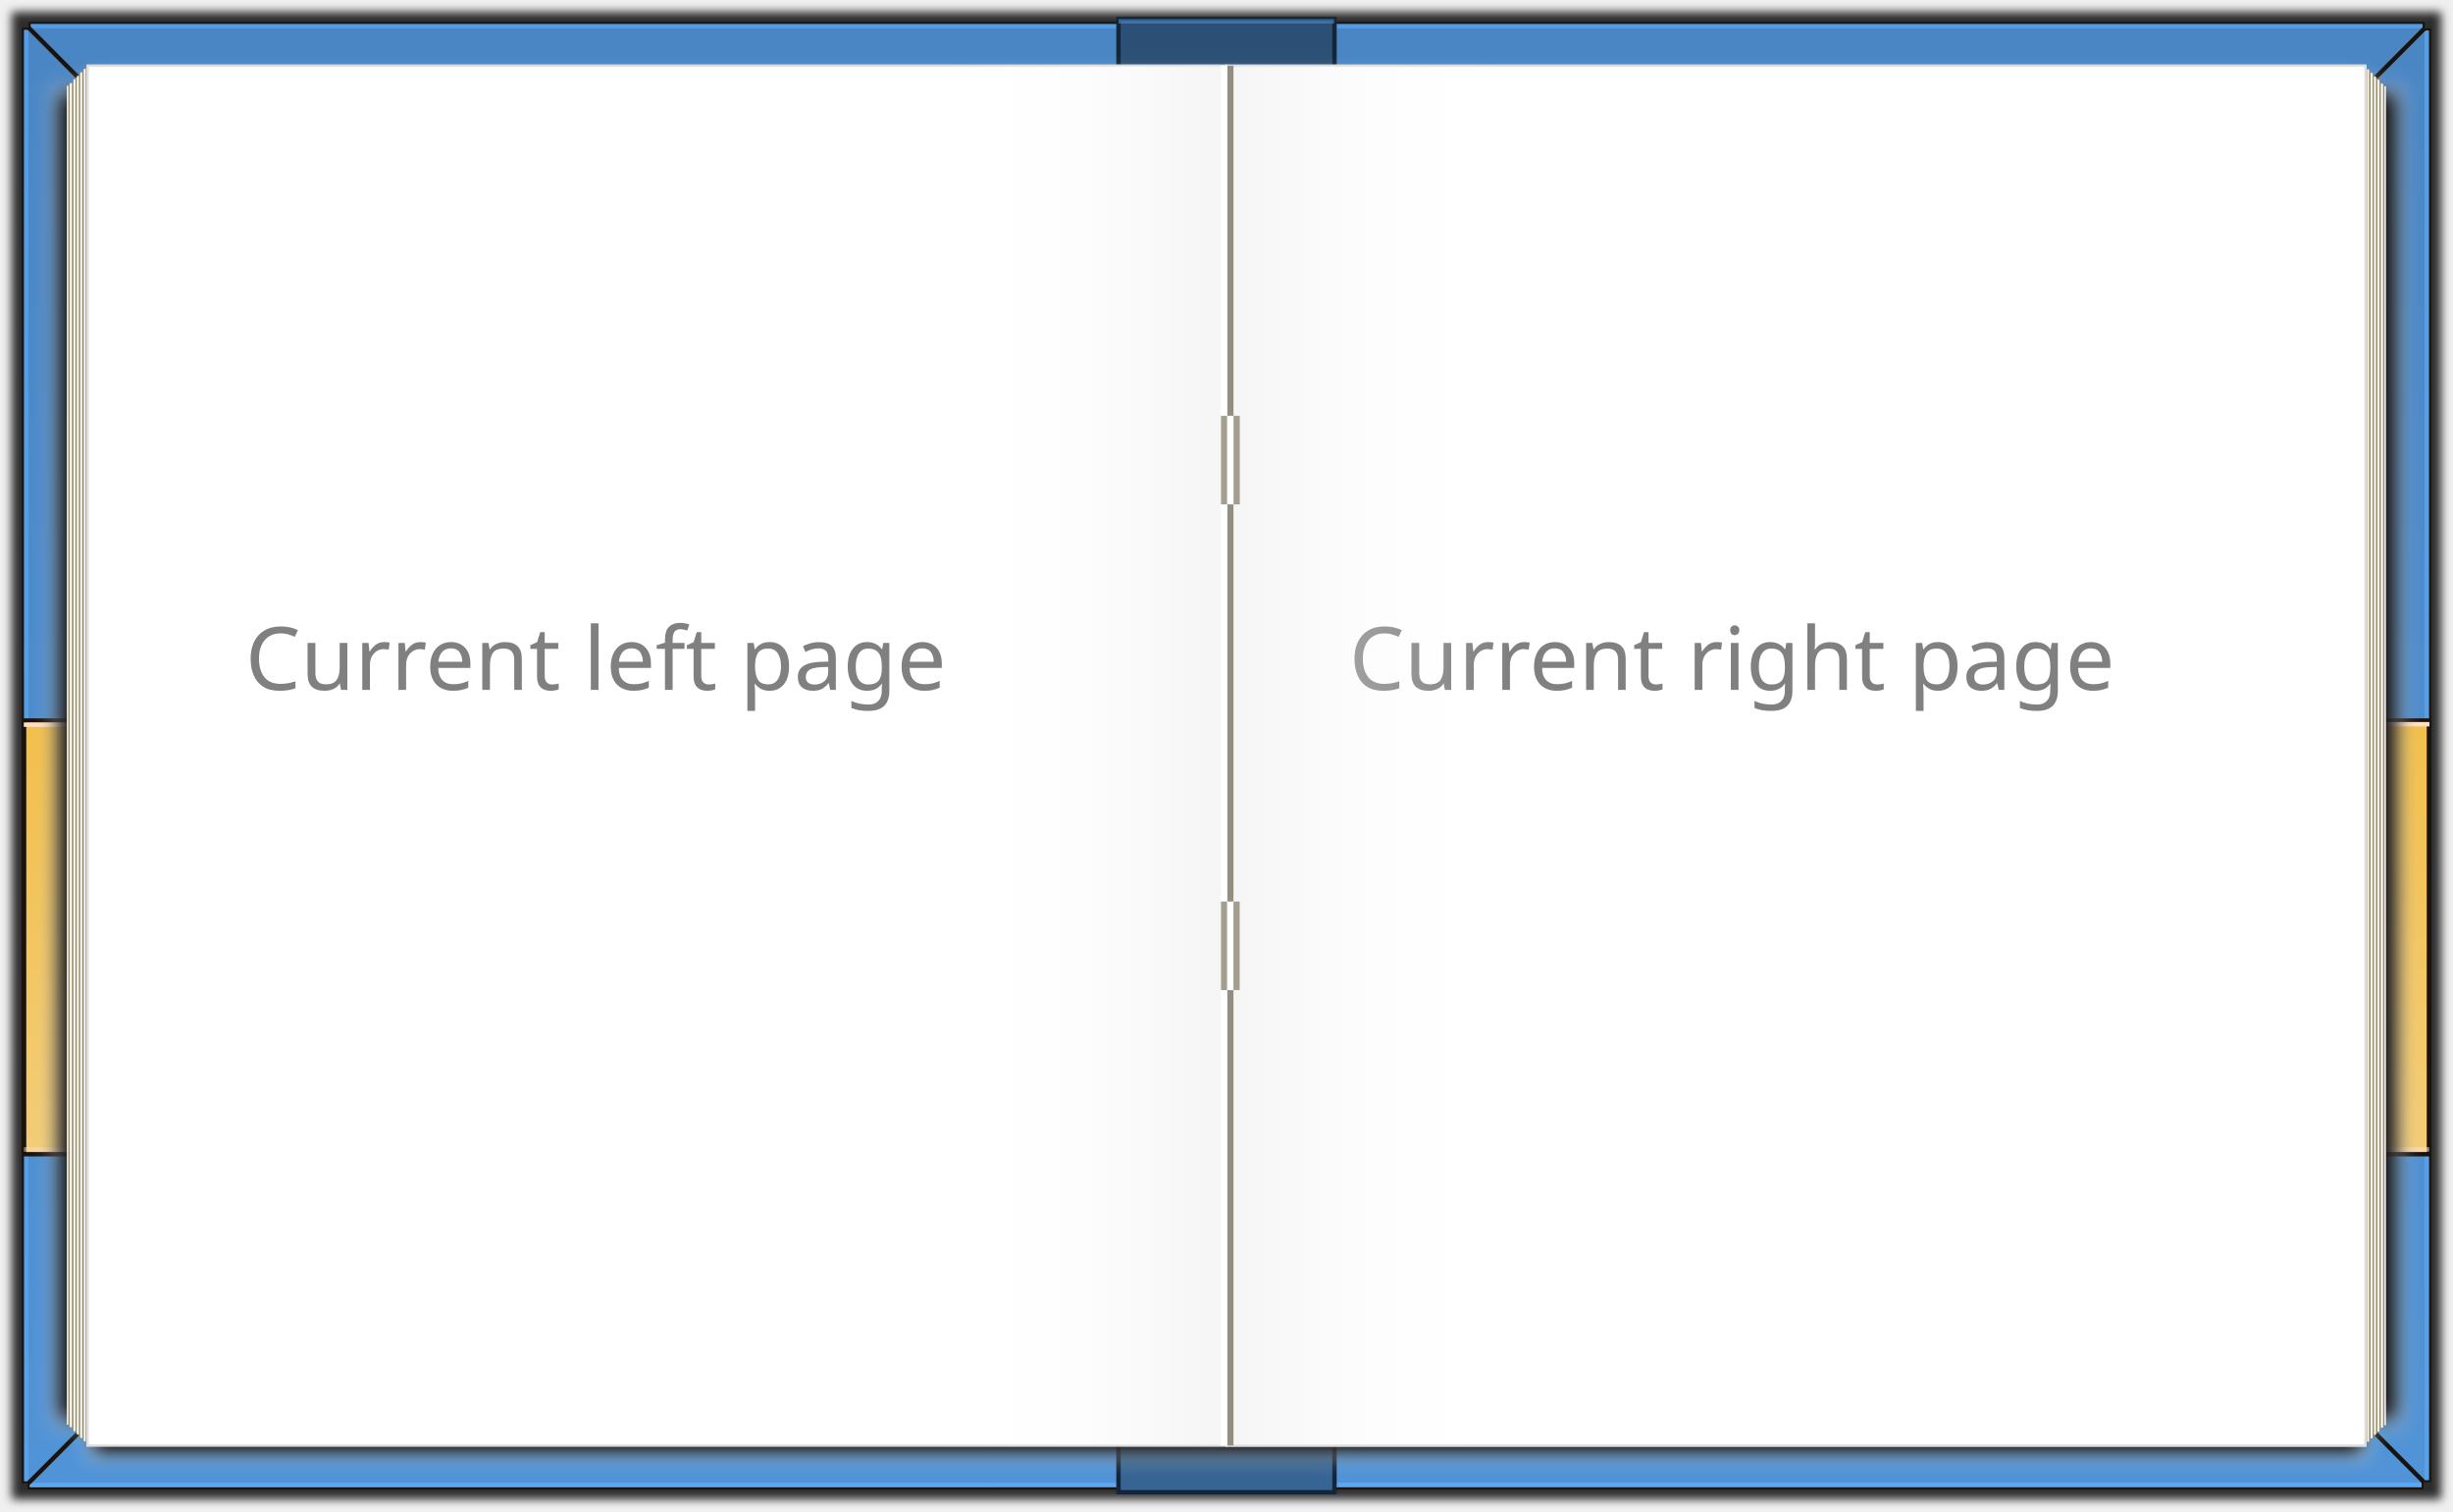
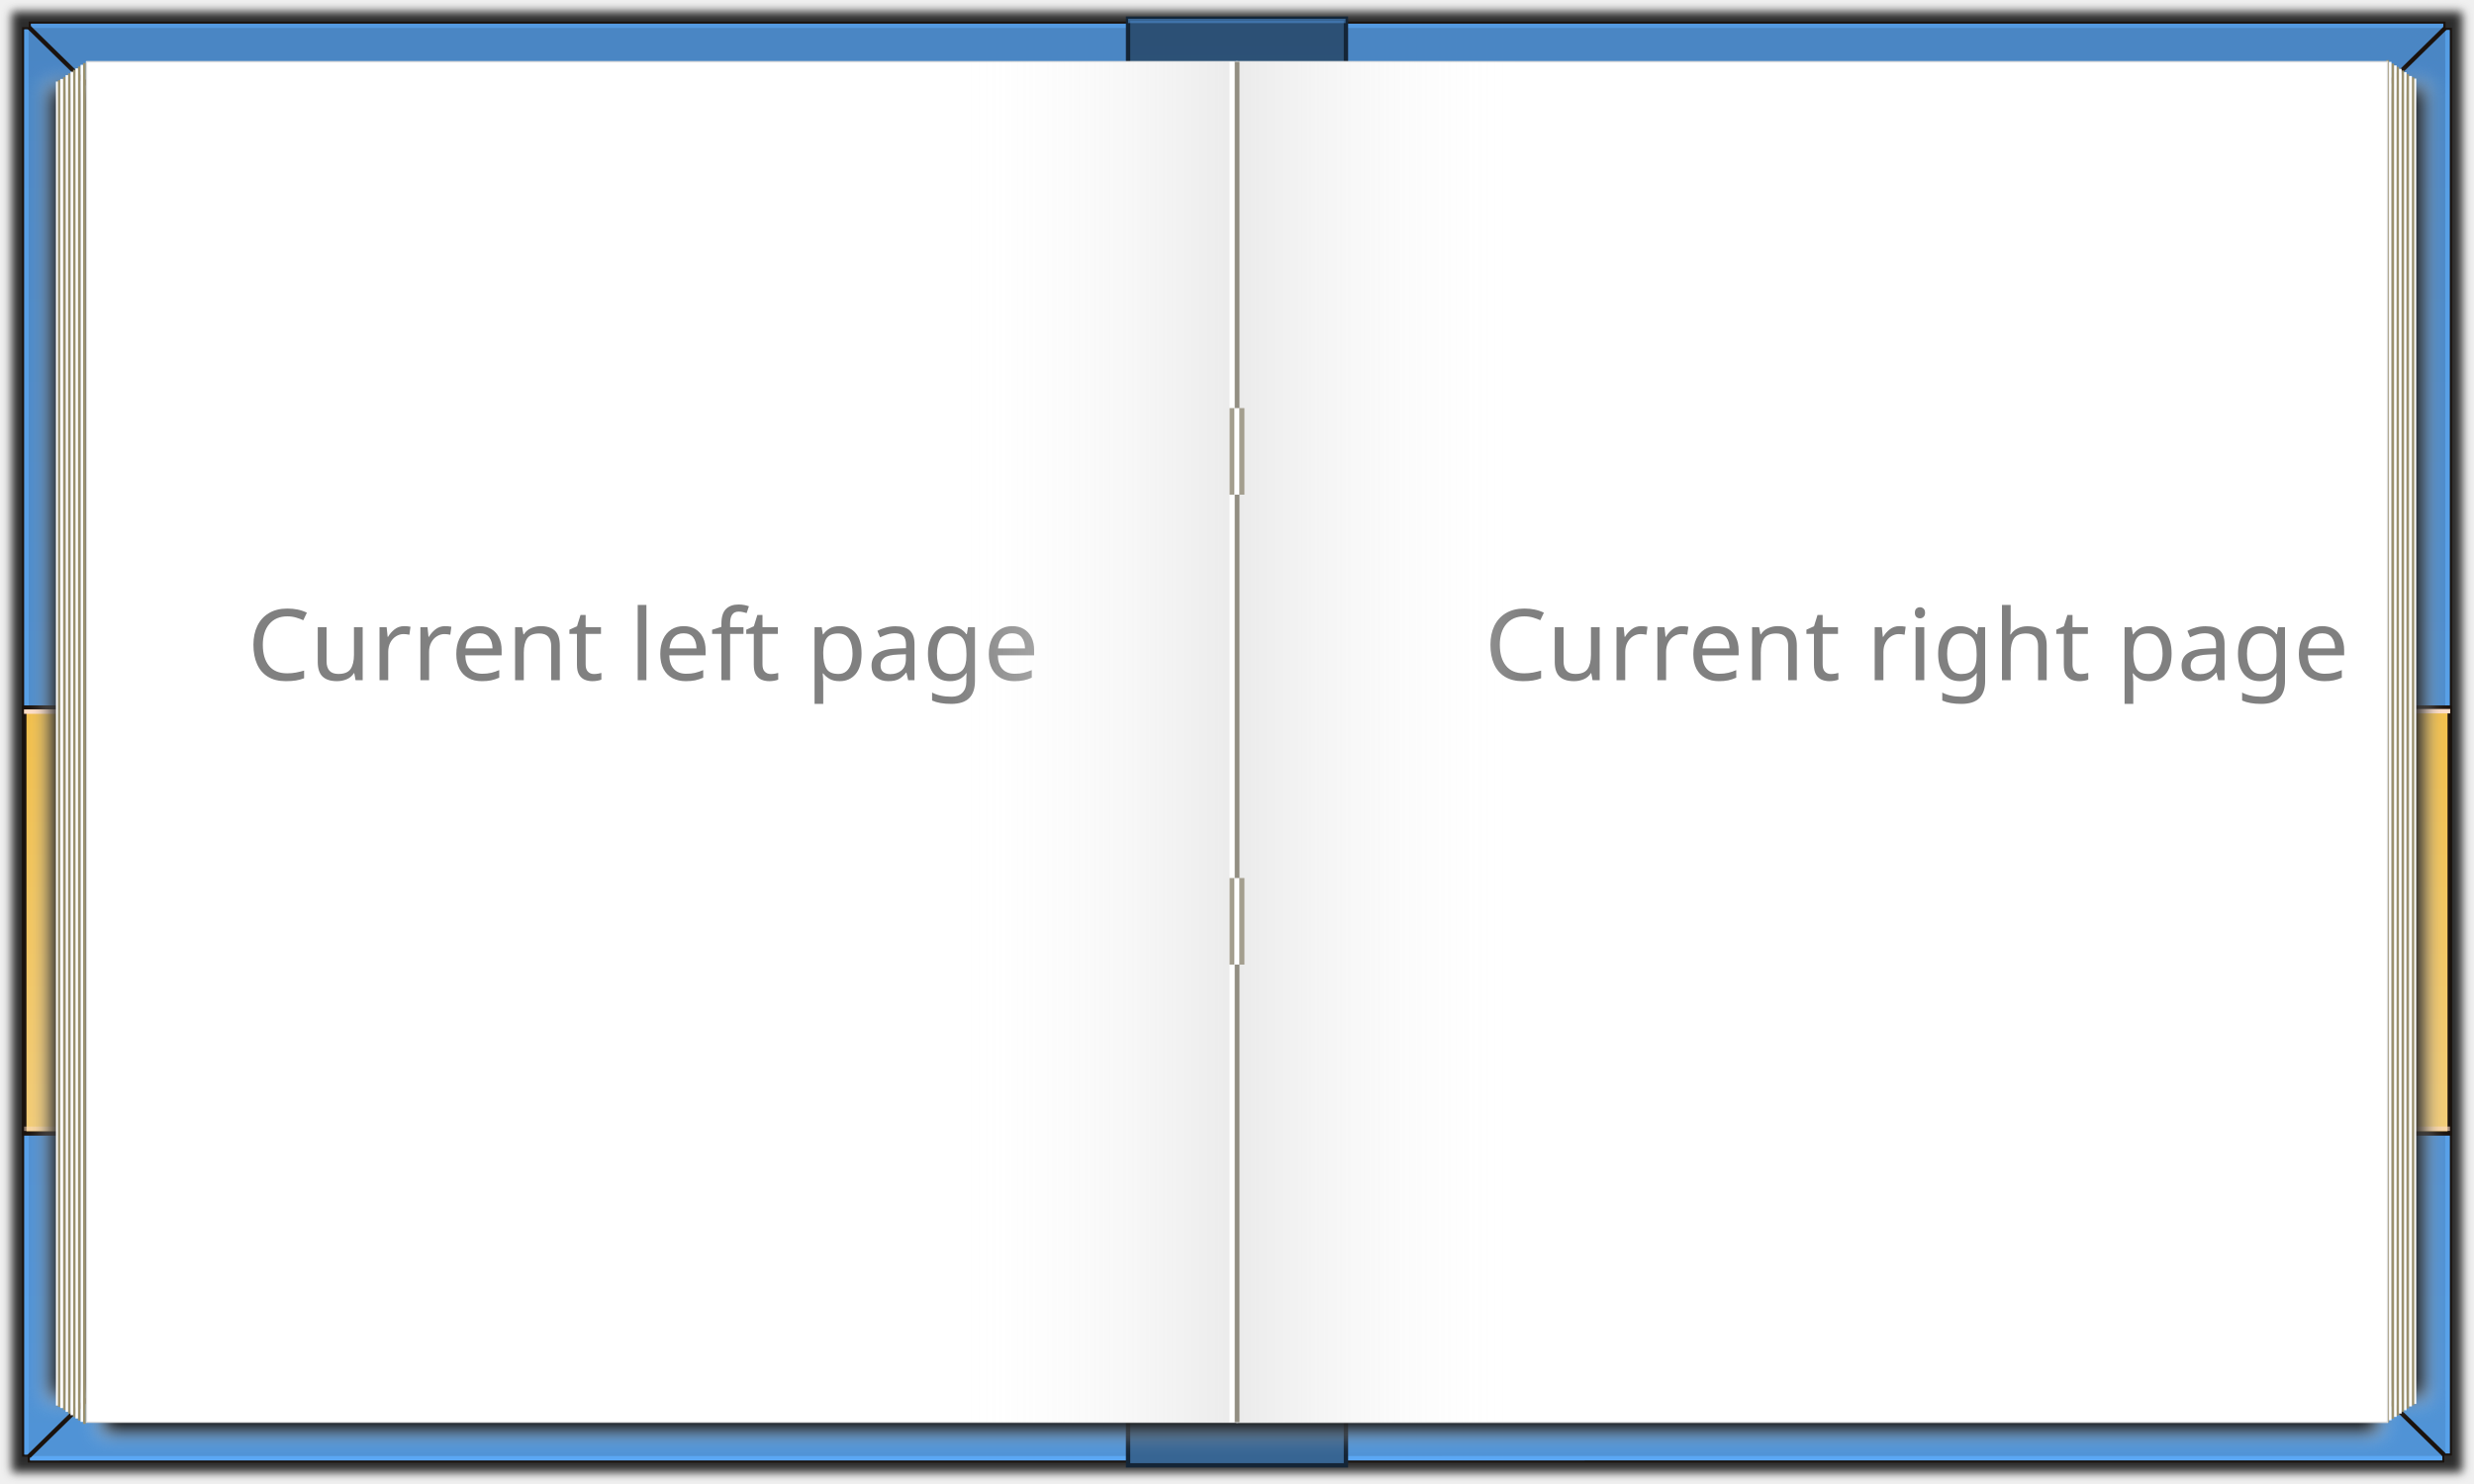
- <svg xmlns="http://www.w3.org/2000/svg" version="1.1" width="560" height="345" id="svg3133">
+ <svg xmlns="http://www.w3.org/2000/svg" version="1.1" width="1000" height="600" id="Book.js">
  <style type="text/css">
-    
-       @font-face {
-          font-family: 'NoticiaTextRegular';
-          src: url('noticia_text-webfont.svg#WebfontRegular') format('svg');
-          font-weight: normal;
-          font-style: normal;
- 
+   
+      @font-face {
+         font-family: 'NoticiaTextRegular';
+         src: url('noticia_text-webfont.svg#WebfontRegular') format('svg');
+         font-weight: normal;
+         font-style: normal;
      }
-       * ::selection {
-          background: rgba(255,255,255, 0);
-       }
-    
-    </style>
-   <defs id="defs3135">
+      * ::selection {
+         background: rgba(255,255,255, 0);
+      }
+   
+   </style>
+   <defs id="defs4">
    <filter color-interpolation-filters="sRGB" id="filter4943">
      <feGaussianBlur id="feGaussianBlur4945" stdDeviation="1.111" />
    </filter>
-     <linearGradient id="rightPagesGrad" x1="0%" y1="0%" x2="100%" y2="0%" gradientUnits="objectBoundingBox">
-       <stop offset="0" style="stop-color:#EAEAEA;stop-opacity:1;" />
-       <stop offset="25%" style="stop-color:#FFFFFF;stop-opacity:0;" />
-       <stop offset="100%" style="stop-color:#FFFFFF;stop-opacity:0;" />
+     <linearGradient x1="0%" y1="0%" x2="0%" y2="100%" id="hardCoverGrad" gradientUnits="objectBoundingBox">
+       <stop style="stop-color:#4a86c4;stop-opacity:1" offset="0" />
+       <stop style="stop-color:#5093d6;stop-opacity:1" offset="1" />
    </linearGradient>
-     <linearGradient id="leftPagesGrad" x1="0%" y1="0%" x2="100%" y2="0%" gradientUnits="objectBoundingBox">
-       <stop offset="0" style="stop-color:#FFFFFF;stop-opacity:0;" />
-       <stop offset="75%" style="stop-color:#FFFFFF;stop-opacity:0;" />
-       <stop offset="100%" style="stop-color:#EAEAEA;stop-opacity:1;" />
-     </linearGradient>
-     <linearGradient x1="0%" y1="0%" x2="0%" y2="100%" id="hardCoverGrad" gradientUnits="objectBoundingBox">
-       <stop style="stop-color:#4A86C4;stop-opacity:1" offset="0" />
-       <stop style="stop-color:#5093D6;stop-opacity:1" offset="1" />
+     <linearGradient x1="0" y1="0" x2="0" y2="1" id="goldGrad" gradientUnits="objectBoundingBox">
+       <stop style="stop-color:#f2bf49;stop-opacity:1" offset="0" />
+       <stop style="stop-color:#f3cc76;stop-opacity:1" offset="1" />
    </linearGradient>
    <linearGradient x1="0%" y1="0%" x2="0%" y2="100%" id="spineGrad" gradientUnits="objectBoundingBox">
-       <stop style="stop-color:#2C5075;stop-opacity:1" offset="0" />
+       <stop style="stop-color:#2c5075;stop-opacity:1" offset="0" />
      <stop style="stop-color:#376593;stop-opacity:1" offset="1" />
    </linearGradient>
-     <linearGradient x1="0%" y1="0%" x2="0%" y2="100%" id="goldGrad" gradientUnits="objectBoundingBox">
-       <stop style="stop-color:#F2BF49;stop-opacity:1" offset="0" />
-       <stop style="stop-color:#F3CC76;stop-opacity:1" offset="1" />
+     <linearGradient x1="0" y1="0" x2="1" y2="0" id="rightPagesGrad" gradientUnits="objectBoundingBox">
+       <stop style="stop-color:#eaeaea;stop-opacity:1" offset="0" />
+       <stop style="stop-color:#ffffff;stop-opacity:0" offset="0.25" />
+       <stop style="stop-color:#ffffff;stop-opacity:0" offset="1" />
+     </linearGradient>
+     <linearGradient x1="0" y1="0" x2="1" y2="0" id="leftPagesGrad" gradientUnits="objectBoundingBox">
+       <stop style="stop-color:#ffffff;stop-opacity:0" offset="0" />
+       <stop style="stop-color:#ffffff;stop-opacity:0" offset="0.75" />
+       <stop style="stop-color:#eaeaea;stop-opacity:1" offset="1" />
    </linearGradient>
    <filter color-interpolation-filters="sRGB" id="filter4563">
      <feGaussianBlur id="feGaussianBlur4565" stdDeviation="2.097" />
    </filter>
    <filter color-interpolation-filters="sRGB" id="filter4541">
      <feGaussianBlur id="feGaussianBlur4543" stdDeviation="2.082" />
    </filter>
    <mask id="hideCurrentRightPage">
-       <rect width="560" height="345" x="0" y="0" id="rect49" style="fill:#ffffff" />
-       <g transform="translate(280,330)">
-         <rect width="260" height="345" x="0" y="-345" id="hideCurrentRightPage-mask" style="fill:#000000" transform="translate(260,0) rotate(45)" />
+       <rect width="1000" height="600" x="0" y="0" style="fill:#ffffff" />
+       <g transform="translate(500,575)">
+         <rect width="465" height="550" x="0" y="-550" id="hideCurrentRightPage-mask" style="fill:#000000" transform="translate(465,0) rotate(45)" />
      </g>
    </mask>
    <mask id="revealNextLeftPage">
-       <g transform="translate(280,330)">
-         <rect width="260" height="345" x="-260" y="-345" id="revealNextLeftPage-mask" style="fill:#ffffff" />
+       <g transform="translate(500,575)">
+         <rect width="465" height="600" x="-465" y="-600" id="revealNextLeftPage-mask" style="fill:#ffffff" />
      </g>
    </mask>
    <mask id="revealLeftShade">
-       <g transform="translate(280,330)">
-         <rect width="260" height="315" x="-260" y="-315" id="revealLeftShade-mask" style="fill:#ffffff">           
+       <g transform="translate(500,575)">
+         <rect width="465" height="550" x="-465" y="-550" id="revealLeftShade-mask" style="fill:#ffffff">           
        </rect>
      </g>
    </mask>
    <mask id="symmetry-line-mask">
-       <rect x="20" y="15" width="520" height="315" fill="#ffffff" />
+       <rect x="35" y="25" width="930" height="550" fill="#ffffff" />
    </mask>
-     <animateTransform attributeName="transform" attributeType="XML" id="animateFlipNext-translate" type="translate" begin="indefinite" from="260,0" to="0,0" additive="replace" dur="1s" fill="freeze" />
-     <animateTransform attributeName="transform" attributeType="XML" id="animateFlipNext-rotate" type="rotate" begin="indefinite" from="45" to="0" additive="sum" dur="1s" fill="freeze" />
  </defs>
  <g id="book">
-     <g transform="translate(-95,-232.3622)" id="hardCover">
-       <rect width="553.571" height="335" x="103.214" y="249.148" transform="matrix(1.001963,0,0,1.013718,-5.745919,-17.50117)" id="hardCover-shadow" style="fill:#2c2c2c;fill-opacity:1;stroke-width:0;stroke-miterlimit:4;stroke-dasharray:none;filter:url(#filter4943)" />
-       <path d="m 101.75,237.625 0,1.312 -1.5,0 0,331.812 1.281,0 0,1.375 546.5,0 0,-1.625 1.719,0 0,-331.406 -1.438,0 0,-1.469 -546.562,0 z" id="hardCoverBG" style="fill:url(#hardCoverGrad);fill-opacity:1;stroke:#1a120d;stroke-width:0.5;stroke-linecap:round;stroke-linejoin:miter;stroke-miterlimit:4;stroke-opacity:1;stroke-dasharray:none" />
+     <g id="hardCover">
+       <rect width="553.571" height="335" x="103.214" y="249.148" transform="matrix(1.78922,0,0,1.762987,-179.9034,-434.545)" id="hardCover-shadow" style="fill:#2c2c2c;fill-opacity:1;stroke-width:0;stroke-miterlimit:4;stroke-dasharray:none;filter:url(#filter4943)" />
+       <path d="m 12.054,9.153 0,2.283 -2.679,0 0,577.065 2.288,0 0,2.391 975.893,0 0,-2.826 3.069,0 0,-576.359 -2.567,0 0,-2.554 -976.004,0 z" id="hardCoverBG" style="fill:url(#hardCoverGrad);fill-opacity:1;stroke:#1a120d;stroke-width:0.881;stroke-linecap:round;stroke-linejoin:miter;stroke-miterlimit:4;stroke-opacity:1;stroke-dasharray:none" />
      <g id="hardCoverBGLight-group">
-         <path d="m 648.98,239.318 0.039,330.939" id="hardCoverBGLight-right" style="stroke:#5BA7F3;stroke-width:1px;stroke-opacity:0.7" />
-         <path d="m 102.027,238.362 546,0" id="hardCoverBGLight-top" style="stroke:#549AE1;stroke-width:1px;" />
-         <path d="m 100.981,239.217 0.039,331.339" id="hardCoverBGLight-left" style="stroke:#5BA7F3;stroke-width:1px;stroke-opacity:0.7" />
-         <path d="m 647.838,571.35 -546.024,0.024" id="hardCoverBGLight-bottom" style="stroke:#5BA7F3;stroke-width:1px;stroke-opacity:1" />
+         <path d="m 989.251,12.097 0.069,575.546" id="hardCoverBGLight-right" style="stroke:#5ba7f3;stroke-width:1.762px;stroke-opacity:0.7" />
+         <path d="m 12.548,10.434 975,0" id="hardCoverBGLight-top" style="stroke:#549ae1;stroke-width:1.762px" />
+         <path d="m 10.679,11.922 0.069,576.241" id="hardCoverBGLight-left" style="stroke:#5ba7f3;stroke-width:1.762px;stroke-opacity:0.7" />
+         <path d="m 987.21,589.544 -975.043,0.042" id="hardCoverBGLight-bottom" style="stroke:#5ba7f3;stroke-width:1.762px;stroke-opacity:1" />
      </g>
      <g id="gold-group">
-         <rect width="49.005" height="99.005" x="600.497" y="396.86" id="rightGold" style="fill:url(#goldGrad);fill-opacity:1;stroke:#1a120d;stroke-width:0.995;stroke-miterlimit:4;stroke-opacity:1;stroke-dasharray:none" />
-         <path d="m 601.026,397.701 48.59,0" id="rightGoldLight-top" style="fill:#ffb380;fill-opacity:1;stroke:#ffdec7;stroke-width:1.012px;stroke-linecap:butt;stroke-linejoin:miter;stroke-opacity:1" />
-         <path d="m 600.963,494.767 48.59,0" id="rightGoldLight-bottom" style="fill:#ffb380;fill-opacity:1;stroke:#ffdec7;stroke-width:1.012px;stroke-linecap:butt;stroke-linejoin:miter;stroke-opacity:0.596" />
-         <rect width="49.005" height="99.005" x="100.498" y="396.86" id="leftGold" style="fill:url(#goldGrad);fill-opacity:1;stroke:#1a120d;stroke-width:0.995;stroke-miterlimit:4;stroke-opacity:1;stroke-dasharray:none" />
-         <path d="m 100.435,397.801 48.59,0" id="leftGoldLight-top" style="fill:#ffb380;fill-opacity:1;stroke:#ffdec7;stroke-width:1.012px;stroke-linecap:butt;stroke-linejoin:miter;stroke-opacity:1" />
-         <path d="m 100.454,494.78 48.59,0" id="leftGoldLight-bottom" style="fill:#ffb380;fill-opacity:1;stroke:#ffdec7;stroke-width:1.012px;stroke-linecap:butt;stroke-linejoin:miter;stroke-opacity:0.492" />
+         <rect width="87.509" height="172.183" x="902.674" y="286.083" id="rightGold" style="fill:url(#goldGrad);fill-opacity:1;stroke:#1a120d;stroke-width:1.753;stroke-miterlimit:4;stroke-opacity:1;stroke-dasharray:none" />
+         <path d="m 903.619,287.545 86.767,0" id="rightGoldLight-top" style="fill:#ffb380;fill-opacity:1;stroke:#ffdec7;stroke-width:1.784px;stroke-linecap:butt;stroke-linejoin:miter;stroke-opacity:1" />
+         <path d="m 903.505,456.356 86.767,0" id="rightGoldLight-bottom" style="fill:#ffb380;fill-opacity:1;stroke:#ffdec7;stroke-width:1.784px;stroke-linecap:butt;stroke-linejoin:miter;stroke-opacity:0.596" />
+         <rect width="87.509" height="172.183" x="9.817" y="286.083" id="leftGold" style="fill:url(#goldGrad);fill-opacity:1;stroke:#1a120d;stroke-width:1.753;stroke-miterlimit:4;stroke-opacity:1;stroke-dasharray:none" />
+         <path d="m 9.705,287.72 86.767,0" id="leftGoldLight-top" style="fill:#ffb380;fill-opacity:1;stroke:#ffdec7;stroke-width:1.784px;stroke-linecap:butt;stroke-linejoin:miter;stroke-opacity:1" />
+         <path d="m 9.74,456.379 86.767,0" id="leftGoldLight-bottom" style="fill:#ffb380;fill-opacity:1;stroke:#ffdec7;stroke-width:1.784px;stroke-linecap:butt;stroke-linejoin:miter;stroke-opacity:0.492" />
      </g>
      <g id="cornerLine-group">
-         <path d="m 101.522,570.948 20.064,-20.153" id="cornerLine-bottom-left" style="fill:none;stroke:#1a120d;stroke-width:1px;stroke-linecap:butt;stroke-linejoin:miter;stroke-opacity:1" />
-         <path d="M 648.217,570.576 628.153,550.424" id="cornerLine-bottom-right" style="fill:none;stroke:#1a120d;stroke-width:1px;stroke-linecap:butt;stroke-linejoin:miter;stroke-opacity:1" />
-         <path d="m 648.53,238.827 -20.064,20.153" id="cornerLine-top-left" style="fill:none;stroke:#1a120d;stroke-width:1px;stroke-linecap:butt;stroke-linejoin:miter;stroke-opacity:1" />
-         <path d="m 101.557,238.699 20.064,20.153" id="cornerLine-top-right" style="fill:none;stroke:#1a120d;stroke-width:1px;stroke-linecap:butt;stroke-linejoin:miter;stroke-opacity:1" />
+         <path d="m 11.646,588.844 35.829,-35.048" id="cornerLine-bottom-left" style="fill:none;stroke:#1a120d;stroke-width:1.762px;stroke-linecap:butt;stroke-linejoin:miter;stroke-opacity:1" />
+         <path d="m 987.887,588.199 -35.829,-35.048" id="cornerLine-bottom-right" style="fill:none;stroke:#1a120d;stroke-width:1.762px;stroke-linecap:butt;stroke-linejoin:miter;stroke-opacity:1" />
+         <path d="M 988.446,11.244 952.617,46.292" id="cornerLine-top-left" style="fill:none;stroke:#1a120d;stroke-width:1.762px;stroke-linecap:butt;stroke-linejoin:miter;stroke-opacity:1" />
+         <path d="M 11.708,11.021 47.537,46.069" id="cornerLine-top-right" style="fill:none;stroke:#1a120d;stroke-width:1.762px;stroke-linecap:butt;stroke-linejoin:miter;stroke-opacity:1" />
      </g>
      <g id="spine-group">
-         <rect width="49.315" height="336.315" x="350.342" y="236.705" id="spine" style="fill:url(#spineGrad);fill-opacity:1;stroke:#142537;stroke-width:1;stroke-opacity:1" />
-         <path d="m 350.345,237.228 49.224,0" id="spineLight" style="fill:none;stroke:#4D8DCE;stroke-width:1px;stroke-opacity:0.6" />
+         <rect width="88.063" height="584.896" x="455.969" y="7.552" id="spine" style="fill:url(#spineGrad);fill-opacity:1;stroke:#142537;stroke-width:1.762;stroke-opacity:1" />
+         <path d="m 455.972,8.463 87.9,0" id="spineLight" style="fill:none;stroke:#4d8dce;stroke-width:1.762px;stroke-opacity:0.6" />
+       </g>
+       <rect width="534.676" height="304.001" x="12.88" y="20.612" transform="matrix(1.795775,0,0,1.745597,-3.20866,-1.312248)" id="pages-edge-shadow" style="fill:#070707;fill-opacity:1;stroke:#ffffff;stroke-width:0.999;stroke-linecap:round;stroke-linejoin:miter;stroke-miterlimit:4;stroke-opacity:1;stroke-dasharray:none;filter:url(#filter4563)" />
+       <rect width="518.999" height="313.999" x="20.762" y="18.039" transform="matrix(1.773223,0,0,1.70135,4.340169,14.15738)" id="pages-bottom-shadow" style="fill:#000000;fill-opacity:1;stroke:#ffffff;stroke-width:1.001;stroke-linecap:round;stroke-linejoin:miter;stroke-miterlimit:4;stroke-opacity:1;stroke-dasharray:none;filter:url(#filter4541)" />
+     </g>
+     <g id="right-edge">
+       <path d="m 975.916,31.789 0,535.839" id="path4191-3-8-4-7-1-5" style="fill:#b6b6b6;fill-opacity:1;stroke:#ffffff;stroke-width:1.488px;stroke-linecap:butt;stroke-linejoin:miter;stroke-opacity:1" />
+       <path d="m 975.288,31.264 0,536.888" id="path4191-2-9-0-6-1" style="fill:#b6b6b6;fill-opacity:1;stroke:#9b916e;stroke-width:1.149px;stroke-linecap:butt;stroke-linejoin:miter;stroke-opacity:1" />
+       <path d="m 974.145,30.744 0,537.887" id="path4191-3-8-4-7-1" style="fill:#b6b6b6;fill-opacity:1;stroke:#ffffff;stroke-width:1.491px;stroke-linecap:butt;stroke-linejoin:miter;stroke-opacity:1" />
+       <path d="m 973.174,29.949 0,539.479" id="path4191-2-9-0-6" style="fill:#b6b6b6;fill-opacity:1;stroke:#9b916e;stroke-width:1.152px;stroke-linecap:butt;stroke-linejoin:miter;stroke-opacity:1" />
+       <path d="m 971.974,29.194 0,540.979" id="path4191-3-8-4-7" style="fill:#b6b6b6;fill-opacity:1;stroke:#ffffff;stroke-width:1.495px;stroke-linecap:butt;stroke-linejoin:miter;stroke-opacity:1" />
+       <path d="m 971.162,28.525 0,542.34" id="path4191-2-9-0" style="fill:#b6b6b6;fill-opacity:1;stroke:#9b916e;stroke-width:1.155px;stroke-linecap:butt;stroke-linejoin:miter;stroke-opacity:1" />
+       <path d="m 969.989,27.847 0,543.684" id="path4191-3-8-4" style="fill:#b6b6b6;fill-opacity:1;stroke:#ffffff;stroke-width:1.499px;stroke-linecap:butt;stroke-linejoin:miter;stroke-opacity:1" />
+       <path d="m 969.1,27.05 0,545.279" id="path4191-2-9" style="fill:#b6b6b6;fill-opacity:1;stroke:#9b916e;stroke-width:1.158px;stroke-linecap:butt;stroke-linejoin:miter;stroke-opacity:1" />
+       <path d="m 967.969,26.452 0,546.417" id="path4191-3-8" style="fill:#b6b6b6;fill-opacity:1;stroke:#ffffff;stroke-width:1.502px;stroke-linecap:butt;stroke-linejoin:miter;stroke-opacity:1" />
+       <path d="m 967.116,25.738 0,547.903" id="path4191-2" style="fill:#b6b6b6;fill-opacity:1;stroke:#9b916e;stroke-width:1.161px;stroke-linecap:butt;stroke-linejoin:miter;stroke-opacity:1" />
+       <path d="m 965.889,25.023 0,549.206" id="path4191-3" style="fill:#b6b6b6;fill-opacity:1;stroke:#ffffff;stroke-width:1.506px;stroke-linecap:butt;stroke-linejoin:miter;stroke-opacity:1" />
+       <path d="m 965.086,24.313 0,550.763" id="path4191" style="fill:#b6b6b6;fill-opacity:1;stroke:#9b916e;stroke-width:1.112px;stroke-linecap:butt;stroke-linejoin:miter;stroke-opacity:1" />
+     </g>
+     <g id="left-edge">
+       <path d="m 23.348,32.976 0,535.311" id="path4191-3-8-4-7-1-5-4" style="fill:#b6b6b6;fill-opacity:1;stroke:#ffffff;stroke-width:1.484px;stroke-linecap:butt;stroke-linejoin:miter;stroke-opacity:1" />
+       <path d="m 23.974,32.452 0,536.359" id="path4191-2-9-0-6-1-3" style="fill:#b6b6b6;fill-opacity:1;stroke:#9b916e;stroke-width:1.146px;stroke-linecap:butt;stroke-linejoin:miter;stroke-opacity:1" />
+       <path d="m 25.111,31.933 0,537.357" id="path4191-3-8-4-7-1-7" style="fill:#b6b6b6;fill-opacity:1;stroke:#ffffff;stroke-width:1.486px;stroke-linecap:butt;stroke-linejoin:miter;stroke-opacity:1" />
+       <path d="m 26.078,31.138 0,538.947" id="path4191-2-9-0-6-8" style="fill:#b6b6b6;fill-opacity:1;stroke:#9b916e;stroke-width:1.149px;stroke-linecap:butt;stroke-linejoin:miter;stroke-opacity:1" />
+       <path d="m 27.272,30.384 0,540.445" id="path4191-3-8-4-7-7" style="fill:#b6b6b6;fill-opacity:1;stroke:#ffffff;stroke-width:1.491px;stroke-linecap:butt;stroke-linejoin:miter;stroke-opacity:1" />
+       <path d="m 28.08,29.716 0,541.805" id="path4191-2-9-0-0" style="fill:#b6b6b6;fill-opacity:1;stroke:#9b916e;stroke-width:1.152px;stroke-linecap:butt;stroke-linejoin:miter;stroke-opacity:1" />
+       <path d="m 29.248,29.039 0,543.148" id="path4191-3-8-4-3" style="fill:#b6b6b6;fill-opacity:1;stroke:#ffffff;stroke-width:1.494px;stroke-linecap:butt;stroke-linejoin:miter;stroke-opacity:1" />
+       <path d="m 30.133,28.242 0,544.741" id="path4191-2-9-3" style="fill:#b6b6b6;fill-opacity:1;stroke:#9b916e;stroke-width:1.155px;stroke-linecap:butt;stroke-linejoin:miter;stroke-opacity:1" />
+       <path d="m 31.259,27.644 0,545.878" id="path4191-3-8-2" style="fill:#b6b6b6;fill-opacity:1;stroke:#ffffff;stroke-width:1.498px;stroke-linecap:butt;stroke-linejoin:miter;stroke-opacity:1" />
+       <path d="m 32.107,26.931 0,547.363" id="path4191-2-6" style="fill:#b6b6b6;fill-opacity:1;stroke:#9b916e;stroke-width:1.157px;stroke-linecap:butt;stroke-linejoin:miter;stroke-opacity:1" />
+       <path d="m 33.329,26.217 0,548.664" id="path4191-3-9" style="fill:#b6b6b6;fill-opacity:1;stroke:#ffffff;stroke-width:1.502px;stroke-linecap:butt;stroke-linejoin:miter;stroke-opacity:1" />
+       <path d="m 34.128,25.507 0,550.22" id="path4191-9" style="fill:#b6b6b6;fill-opacity:1;stroke:#9b916e;stroke-width:1.109px;stroke-linecap:butt;stroke-linejoin:miter;stroke-opacity:1" />
+     </g>
+     <g id="previous-left-container">
+       <g transform="translate(500,575)" id="previous-left-content">
+         <rect width="465" height="550" x="-465" y="-550" id="previous-left-page" style="fill:#ffffff;fill-opacity:1;stroke:#dedede;stroke-width:0.5" />
+         <text x="-400" y="-300" id="previous-left-text" style="font-size:40px;fill:#808080;font-family:NoticiaTextRegular">Previous left page</text>
+       </g>
+       <g pointer-events="none">
+         <rect width="465" height="550" x="-465" y="-550" transform="translate(500,575)" id="previous-left-shade" style="fill:url(#leftPagesGrad);" />
      </g>
    </g>
-     <rect width="534.676" height="304.001" x="12.88" y="20.612" id="pages-edge-shadow" style="fill:#070707;fill-opacity:1;stroke:#ffffff;stroke-width:0.999;stroke-linecap:round;stroke-linejoin:miter;stroke-miterlimit:4;stroke-opacity:1;stroke-dasharray:none;filter:url(#filter4563)" />
-     <rect width="518.999" height="313.999" x="20.762" y="18.039" id="pages-bottom-shadow" style="fill:#000000;fill-opacity:1;stroke:#ffffff;stroke-width:1.001;stroke-linecap:round;stroke-linejoin:miter;stroke-miterlimit:4;stroke-opacity:1;stroke-dasharray:none;filter:url(#filter4541)" />
-     <g transform="translate(-95,-232.3622)" id="right-edge">
-       <path d="m 639.34,252.047 0,305.684" id="path4191-3-8-4-7-1-5" style="fill:#b6b6b6;fill-opacity:1;stroke:#ffffff;stroke-width:0.699px;stroke-linecap:butt;stroke-linejoin:miter;stroke-opacity:1" />
-       <path d="m 639.097,251.748 0,306.282" id="path4191-2-9-0-6-1" style="fill:#b6b6b6;fill-opacity:1;stroke:#9b916e;stroke-width:0.54px;stroke-linecap:butt;stroke-linejoin:miter;stroke-opacity:1" />
-       <path d="m 638.655,251.451 0,306.852" id="path4191-3-8-4-7-1" style="fill:#b6b6b6;fill-opacity:1;stroke:#ffffff;stroke-width:0.7px;stroke-linecap:butt;stroke-linejoin:miter;stroke-opacity:1" />
-       <path d="m 638.279,250.997 0,307.76" id="path4191-2-9-0-6" style="fill:#b6b6b6;fill-opacity:1;stroke:#9b916e;stroke-width:0.541px;stroke-linecap:butt;stroke-linejoin:miter;stroke-opacity:1" />
-       <path d="m 637.815,250.567 0,308.616" id="path4191-3-8-4-7" style="fill:#b6b6b6;fill-opacity:1;stroke:#ffffff;stroke-width:0.702px;stroke-linecap:butt;stroke-linejoin:miter;stroke-opacity:1" />
-       <path d="m 637.501,250.185 0,309.392" id="path4191-2-9-0" style="fill:#b6b6b6;fill-opacity:1;stroke:#9b916e;stroke-width:0.542px;stroke-linecap:butt;stroke-linejoin:miter;stroke-opacity:1" />
-       <path d="m 637.047,249.798 0,310.159" id="path4191-3-8-4" style="fill:#b6b6b6;fill-opacity:1;stroke:#ffffff;stroke-width:0.704px;stroke-linecap:butt;stroke-linejoin:miter;stroke-opacity:1" />
-       <path d="m 636.703,249.343 0,311.069" id="path4191-2-9" style="fill:#b6b6b6;fill-opacity:1;stroke:#9b916e;stroke-width:0.544px;stroke-linecap:butt;stroke-linejoin:miter;stroke-opacity:1" />
-       <path d="m 636.266,249.002 0,311.718" id="path4191-3-8" style="fill:#b6b6b6;fill-opacity:1;stroke:#ffffff;stroke-width:0.706px;stroke-linecap:butt;stroke-linejoin:miter;stroke-opacity:1" />
-       <path d="m 635.936,248.595 0,312.566" id="path4191-2" style="fill:#b6b6b6;fill-opacity:1;stroke:#9b916e;stroke-width:0.545px;stroke-linecap:butt;stroke-linejoin:miter;stroke-opacity:1" />
-       <path d="m 635.461,248.187 0,313.309" id="path4191-3" style="fill:#b6b6b6;fill-opacity:1;stroke:#ffffff;stroke-width:0.707px;stroke-linecap:butt;stroke-linejoin:miter;stroke-opacity:1" />
-       <path d="m 635.151,247.782 0,314.198" id="path4191" style="fill:#b6b6b6;fill-opacity:1;stroke:#9b916e;stroke-width:0.522px;stroke-linecap:butt;stroke-linejoin:miter;stroke-opacity:1" />
-     </g>
-     <g transform="matrix(-1,0,0,1,654.9551,-232.4684)" id="left-edge">
-       <path d="m 639.34,252.047 0,305.684" id="path4191-3-8-4-7-1-5-4" style="fill:#b6b6b6;fill-opacity:1;stroke:#ffffff;stroke-width:0.699px;stroke-linecap:butt;stroke-linejoin:miter;stroke-opacity:1" />
-       <path d="m 639.097,251.748 0,306.282" id="path4191-2-9-0-6-1-3" style="fill:#b6b6b6;fill-opacity:1;stroke:#9b916e;stroke-width:0.54px;stroke-linecap:butt;stroke-linejoin:miter;stroke-opacity:1" />
-       <path d="m 638.655,251.451 0,306.852" id="path4191-3-8-4-7-1-7" style="fill:#b6b6b6;fill-opacity:1;stroke:#ffffff;stroke-width:0.7px;stroke-linecap:butt;stroke-linejoin:miter;stroke-opacity:1" />
-       <path d="m 638.279,250.997 0,307.76" id="path4191-2-9-0-6-8" style="fill:#b6b6b6;fill-opacity:1;stroke:#9b916e;stroke-width:0.541px;stroke-linecap:butt;stroke-linejoin:miter;stroke-opacity:1" />
-       <path d="m 637.815,250.567 0,308.616" id="path4191-3-8-4-7-7" style="fill:#b6b6b6;fill-opacity:1;stroke:#ffffff;stroke-width:0.702px;stroke-linecap:butt;stroke-linejoin:miter;stroke-opacity:1" />
-       <path d="m 637.501,250.185 0,309.392" id="path4191-2-9-0-0" style="fill:#b6b6b6;fill-opacity:1;stroke:#9b916e;stroke-width:0.542px;stroke-linecap:butt;stroke-linejoin:miter;stroke-opacity:1" />
-       <path d="m 637.047,249.798 0,310.159" id="path4191-3-8-4-3" style="fill:#b6b6b6;fill-opacity:1;stroke:#ffffff;stroke-width:0.704px;stroke-linecap:butt;stroke-linejoin:miter;stroke-opacity:1" />
-       <path d="m 636.703,249.343 0,311.069" id="path4191-2-9-3" style="fill:#b6b6b6;fill-opacity:1;stroke:#9b916e;stroke-width:0.544px;stroke-linecap:butt;stroke-linejoin:miter;stroke-opacity:1" />
-       <path d="m 636.266,249.002 0,311.718" id="path4191-3-8-2" style="fill:#b6b6b6;fill-opacity:1;stroke:#ffffff;stroke-width:0.706px;stroke-linecap:butt;stroke-linejoin:miter;stroke-opacity:1" />
-       <path d="m 635.936,248.595 0,312.566" id="path4191-2-6" style="fill:#b6b6b6;fill-opacity:1;stroke:#9b916e;stroke-width:0.545px;stroke-linecap:butt;stroke-linejoin:miter;stroke-opacity:1" />
-       <path d="m 635.461,248.187 0,313.309" id="path4191-3-9" style="fill:#b6b6b6;fill-opacity:1;stroke:#ffffff;stroke-width:0.707px;stroke-linecap:butt;stroke-linejoin:miter;stroke-opacity:1" />
-       <path d="m 635.151,247.782 0,314.198" id="path4191-9" style="fill:#b6b6b6;fill-opacity:1;stroke:#9b916e;stroke-width:0.522px;stroke-linecap:butt;stroke-linejoin:miter;stroke-opacity:1" />
-     </g>
-     <g id="previous-left-container">
-       <g id="previous-left-content" transform="translate(280,330)">
-         <rect width="260" height="315" x="-260" y="-315" id="previous-left-page" style="fill:#FFFFFF;fill-opacity:1;stroke:#DEDEDE;stroke-width:0.5;" />
-         <text x="-40%" y="-50%" id="previous-left-text" style="font-size:20px;fill:#808080;font-family:NoticiaTextRegular">Previous left page</text>
+     <g id="next-left-container" mask="url(#revealNextLeftPage)">
+       <g transform="translate(500,575)" id="next-left-content">
+         <rect width="465" height="550" x="-465" y="-550" id="next-left-page" style="fill:#ffffff;fill-opacity:1;stroke:#dedede;stroke-width:0.5" />
+         <text x="-400" y="-300" id="next-left-text" style="font-size:40px;fill:#808080;font-family:NoticiaTextRegular">Next left page</text>
      </g>
-       <g pointer-events="none">
-         <rect width="260" height="315" x="-260" y="-315" id="previous-left-shade" style="fill:url(#leftPagesGrad);fill-opacity:0.5;" transform="translate(280,330)" />
-       </g>
-     </g>
-     <g mask="url(#revealNextLeftPage)" id="next-left-container">
-       <g transform="translate(280,330)" id="next-left-content">
-         <rect width="260" height="315" x="-260" y="-315" id="next-left-page" style="fill:#FFFFFF;fill-opacity:1;stroke:#DEDEDE;stroke-width:0.5;" />
-         <text x="-40%" y="-50%" id="next-left-text" style="font-size:20px;fill:#808080;font-family:NoticiaTextRegular">Next left page</text>
-       </g>
-       <g mask="url(#revealLeftShade)" pointer-events="none">
-         <rect width="260" height="315" x="-260" y="-315" id="next-left-shade" style="fill:url(#leftPagesGrad);fill-opacity:0.5;" transform="translate(280,330)" />
+       <g pointer-events="none" mask="url(#revealLeftShade)">
+         <rect width="465" height="550" x="-465" y="-550" transform="translate(500,575)" id="next-left-shade" style="fill:url(#leftPagesGrad);" />
      </g>
    </g>
    <g id="current-left-container">
-       <g transform="translate(280,330)" id="current-left-content">
-         <rect width="260" height="315" x="-260" y="-315" id="current-left-page" style="fill:#FFFFFF;fill-opacity:1;stroke:#DEDEDE;stroke-width:0.5;" />
-         <text x="-40%" y="-50%" id="current-left-text" style="font-size:20px;fill:#808080;font-family:NoticiaTextRegular">Current left page</text>
+       <g transform="translate(500,575)" id="current-left-content">
+         <rect width="465" height="550" x="-465" y="-550" id="current-left-page" style="fill:#ffffff;fill-opacity:1;stroke:#dedede;stroke-width:0.5" />
+         <text x="-400" y="-300" id="current-left-text" style="font-size:40px;fill:#808080;font-family:NoticiaTextRegular">Current left page</text>
      </g>
      <g pointer-events="none">
-         <rect width="260" height="315" x="-260" y="-315" id="current-left-shade" style="fill:url(#leftPagesGrad);fill-opacity:0.5;" transform="translate(280,330)" />
+         <rect width="465" height="550" x="-465" y="-550" transform="translate(500,575)" id="current-left-shade" style="fill:url(#leftPagesGrad);" />
      </g>
    </g>
    <g id="previous-right-container">
-       <g id="previous-right-content" transform="translate(280,330)">
-         <rect width="260" height="315" x="0" y="-315" id="previous-right-page" style="fill:#FFFFFF;fill-opacity:1;stroke:#DEDEDE;stroke-width:0.5;" />
-         <text x="5%" y="-50%" id="previous-right-text" style="font-size:20px;fill:#808080;font-family:NoticiaTextRegular">Previous right page</text>
+       <g transform="translate(500,575)" id="previous-right-content">
+         <rect width="465" height="550" x="0" y="-550" id="previous-right-page" style="fill:#ffffff;fill-opacity:1;stroke:#dedede;stroke-width:0.5" />
+         <text x="100" y="-300" id="previous-right-text" style="font-size:40px;fill:#808080;font-family:NoticiaTextRegular">Previous right page</text>
      </g>
      <g pointer-events="none">
-         <rect width="260" height="315" x="0" y="-315" id="previous-right-shade" style="fill:url(#rightPagesGrad);fill-opacity:0.5;" transform="translate(280,330)" />
+         <rect width="465" height="550" x="0" y="-550" transform="translate(500,575)" id="previous-right-shade" style="fill:url(#rightPagesGrad);" />
      </g>
    </g>
    <g id="next-right-container">
-       <g transform="translate(280,330)" id="next-right-content">
-         <rect width="260" height="315" x="0" y="-315" id="next-right-page" style="fill:#FFFFFF;fill-opacity:1;stroke:#DEDEDE;stroke-width:0.5;" />
-         <text x="5%" y="-50%" id="next-right-text" style="font-size:20px;fill:#808080;font-family:NoticiaTextRegular">Next right page</text>
+       <g transform="translate(500,575)" id="next-right-content">
+         <rect width="465" height="550" x="0" y="-550" id="next-right-page" style="fill:#ffffff;fill-opacity:1;stroke:#dedede;stroke-width:0.5" />
+         <text x="100" y="-300" id="next-right-text" style="font-size:40px;fill:#808080;font-family:NoticiaTextRegular">Next right page</text>
      </g>
      <g pointer-events="none">
-         <rect width="260" height="315" x="0" y="-315" id="next-right-shade" style="fill:url(#rightPagesGrad);fill-opacity:0.5;" transform="translate(280,330)" />
+         <rect width="465" height="550" x="0" y="-550" transform="translate(500,575)" id="next-right-shade" style="fill:url(#rightPagesGrad);" />
      </g>
    </g>
-     <g mask="url(#hideCurrentRightPage)" id="current-right-container">
-       <g transform="translate(280,330)" id="current-right-content">
-         <rect width="260" height="315" x="0" y="-315" id="current-right-page" style="fill:#FFFFFF;fill-opacity:1;stroke:#DEDEDE;stroke-width:0.5;" />
-         <text x="5%" y="-50%" id="current-right-text" style="font-size:20px;fill:#808080;font-family:NoticiaTextRegular">Current right page</text>
+     <g id="current-right-container" mask="url(#hideCurrentRightPage)">
+       <g transform="translate(500,575)" id="current-right-content">
+         <rect width="465" height="550" x="0" y="-550" id="current-right-page" style="fill:#ffffff;fill-opacity:1;stroke:#dedede;stroke-width:0.5" />
+         <text x="100" y="-300" id="current-right-text" style="font-size:40px;fill:#808080;font-family:NoticiaTextRegular">Current right page</text>
      </g>
      <g pointer-events="none">
-         <rect width="260" height="315" x="0" y="-315" id="current-right-shade" style="fill:url(#rightPagesGrad);fill-opacity:0.5;" transform="translate(280,330)" />
+         <rect width="465" height="550" x="0" y="-550" transform="translate(500,575)" id="current-right-shade" style="fill:url(#rightPagesGrad);" />
      </g>
    </g>
-     <g mask="url(#symmetry-line-mask)" id="symmetry-line-container">
-       <g transform="translate(280,330)" id="symmetry-group">
-         <path d="M 0,0 0,-350" transform="translate(260,0) rotate(45)" id="symmetry-line" style="stroke:#DEDEDE; stroke-Width: 1px;" />
+     <g id="symmetry-line-container" mask="url(#symmetry-line-mask)">
+       <g transform="translate(500,575)" id="symmetry-group">
+         <path d="M 0,0 0,-600" transform="matrix(0.7071068,0.7071068,-0.7071068,0.7071068,465,0)" id="symmetry-line" style="stroke:#dedede" />
      </g>
    </g>
-     <g transform="translate(-95,-232.3622)" id="center-line">
-       <path d="m 375.881,247.362 0,314.999" id="path4477" style="fill:none;stroke:#928e82;stroke-width:1.415px;stroke-linecap:butt;stroke-linejoin:miter;stroke-opacity:1" />
-       <path d="m 374.428,247.369 0,314.999" id="path4477-8" style="fill:none;stroke:#ffffff;stroke-width:1.457px;stroke-linecap:butt;stroke-linejoin:miter;stroke-opacity:1" />
-       <path d="m 374.454,327.294 0,20.218" id="path4577" style="fill:#fff1c2;fill-opacity:1;stroke:#a39e8e;stroke-width:1.414px;stroke-linecap:butt;stroke-linejoin:miter;stroke-opacity:1" />
-       <path d="m 375.883,327.294 0,20.218" id="path4577-1" style="fill:#a39e8e;fill-opacity:1;stroke:#ffffff;stroke-width:1.414px;stroke-linecap:butt;stroke-linejoin:miter;stroke-opacity:1" />
-       <path d="m 377.324,327.294 0,20.218" id="path4577-8" style="fill:#fff1c2;fill-opacity:1;stroke:#a39e8e;stroke-width:1.414px;stroke-linecap:butt;stroke-linejoin:miter;stroke-opacity:1" />
-       <path d="m 374.451,438.181 0,20.218" id="path4577-6" style="fill:#fff1c2;fill-opacity:1;stroke:#a39e8e;stroke-width:1.414px;stroke-linecap:butt;stroke-linejoin:miter;stroke-opacity:1" />
-       <path d="m 375.88,438.181 0,20.218" id="path4577-1-3" style="fill:#a39e8e;fill-opacity:1;stroke:#ffffff;stroke-width:1.414px;stroke-linecap:butt;stroke-linejoin:miter;stroke-opacity:1" />
-       <path d="m 377.299,438.181 0,20.218" id="path4577-8-4" style="fill:#fff1c2;fill-opacity:1;stroke:#a39e8e;stroke-width:1.414px;stroke-linecap:butt;stroke-linejoin:miter;stroke-opacity:1" />
+     <g id="center-line">
+       <path d="m 500,25 0,550" style="stroke:#928e82;stroke-width:2px;" />
+       <path d="m 498,25 0,550" style="stroke:#ffffff;stroke-width:2px;" />
+       <path d="m 498,165 0,35" style="stroke:#a39e8e;stroke-width:2px;" />
+       <path d="m 500,165 0,35" style="stroke:#ffffff;stroke-width:2px;" />
+       <path d="m 502,165 0,35" style="stroke:#a39e8e;stroke-width:2px;" />
+       <path d="m 498,355 0,35" style="stroke:#a39e8e;stroke-width:2px;" />
+       <path d="m 500,355 0,35" style="stroke:#ffffff;stroke-width:2px;" />
+       <path d="m 502,355 0,35" style="stroke:#a39e8e;stroke-width:2px;" />
    </g>
  </g>
</svg>
